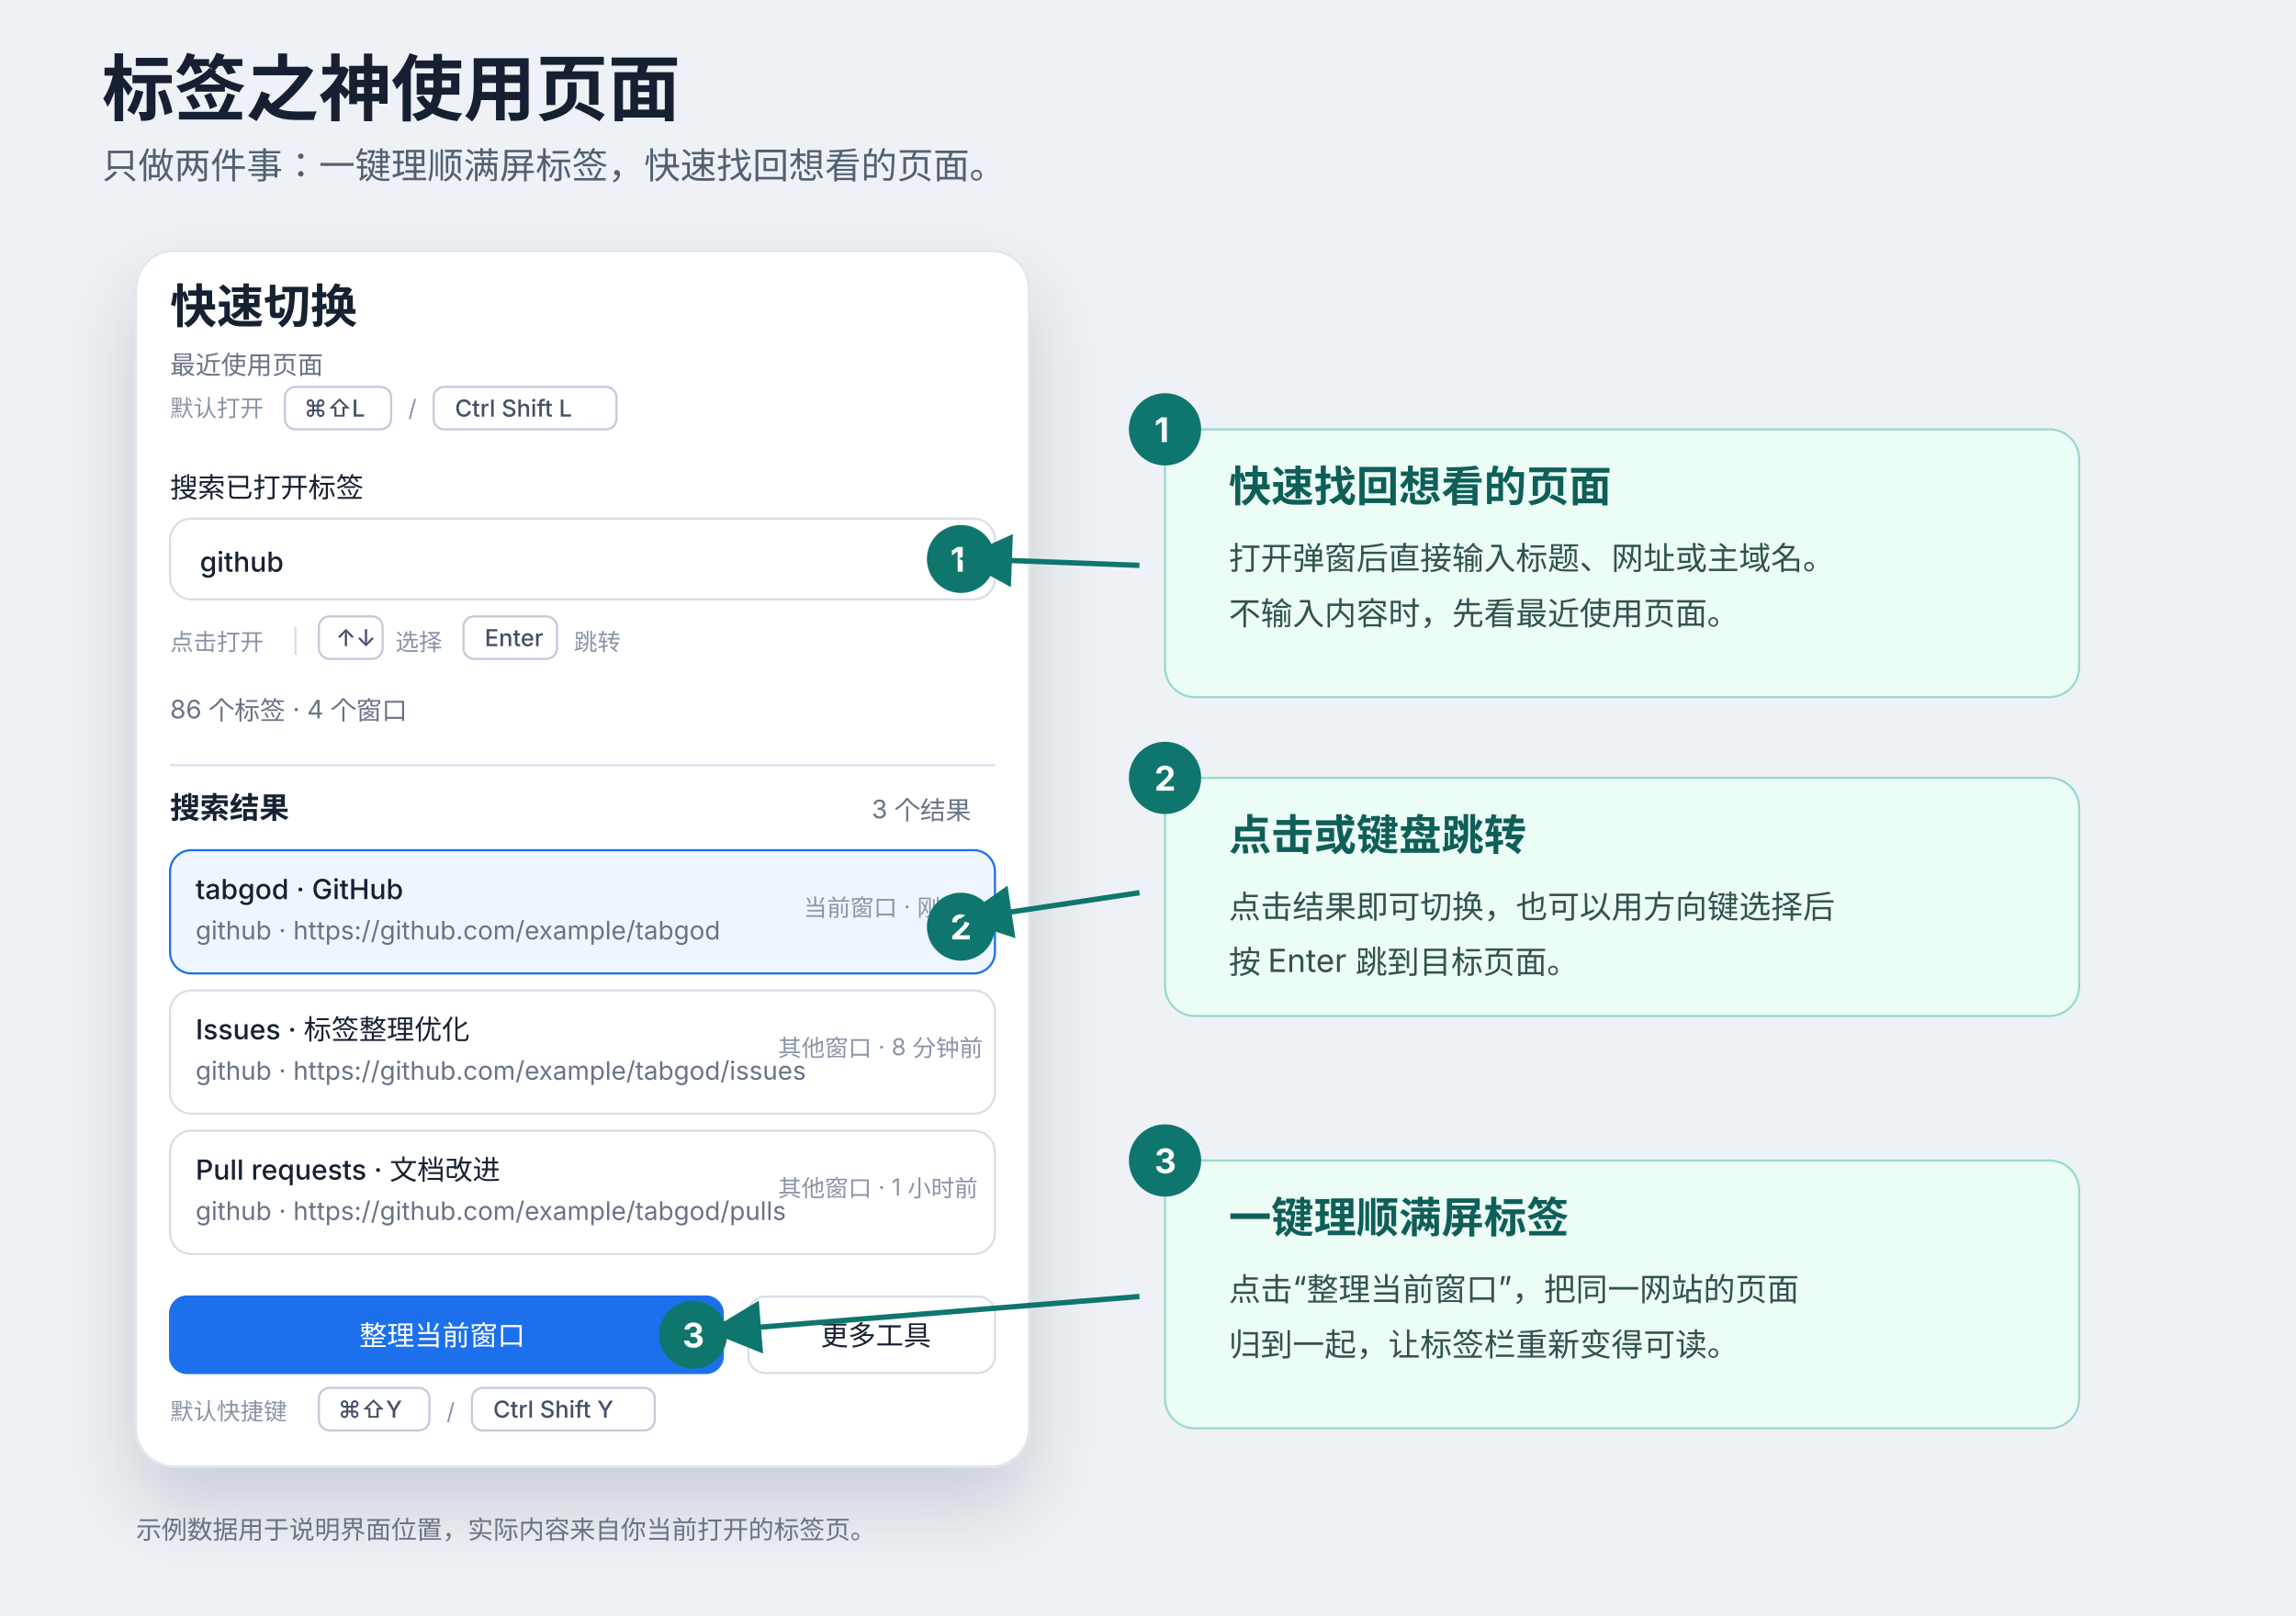
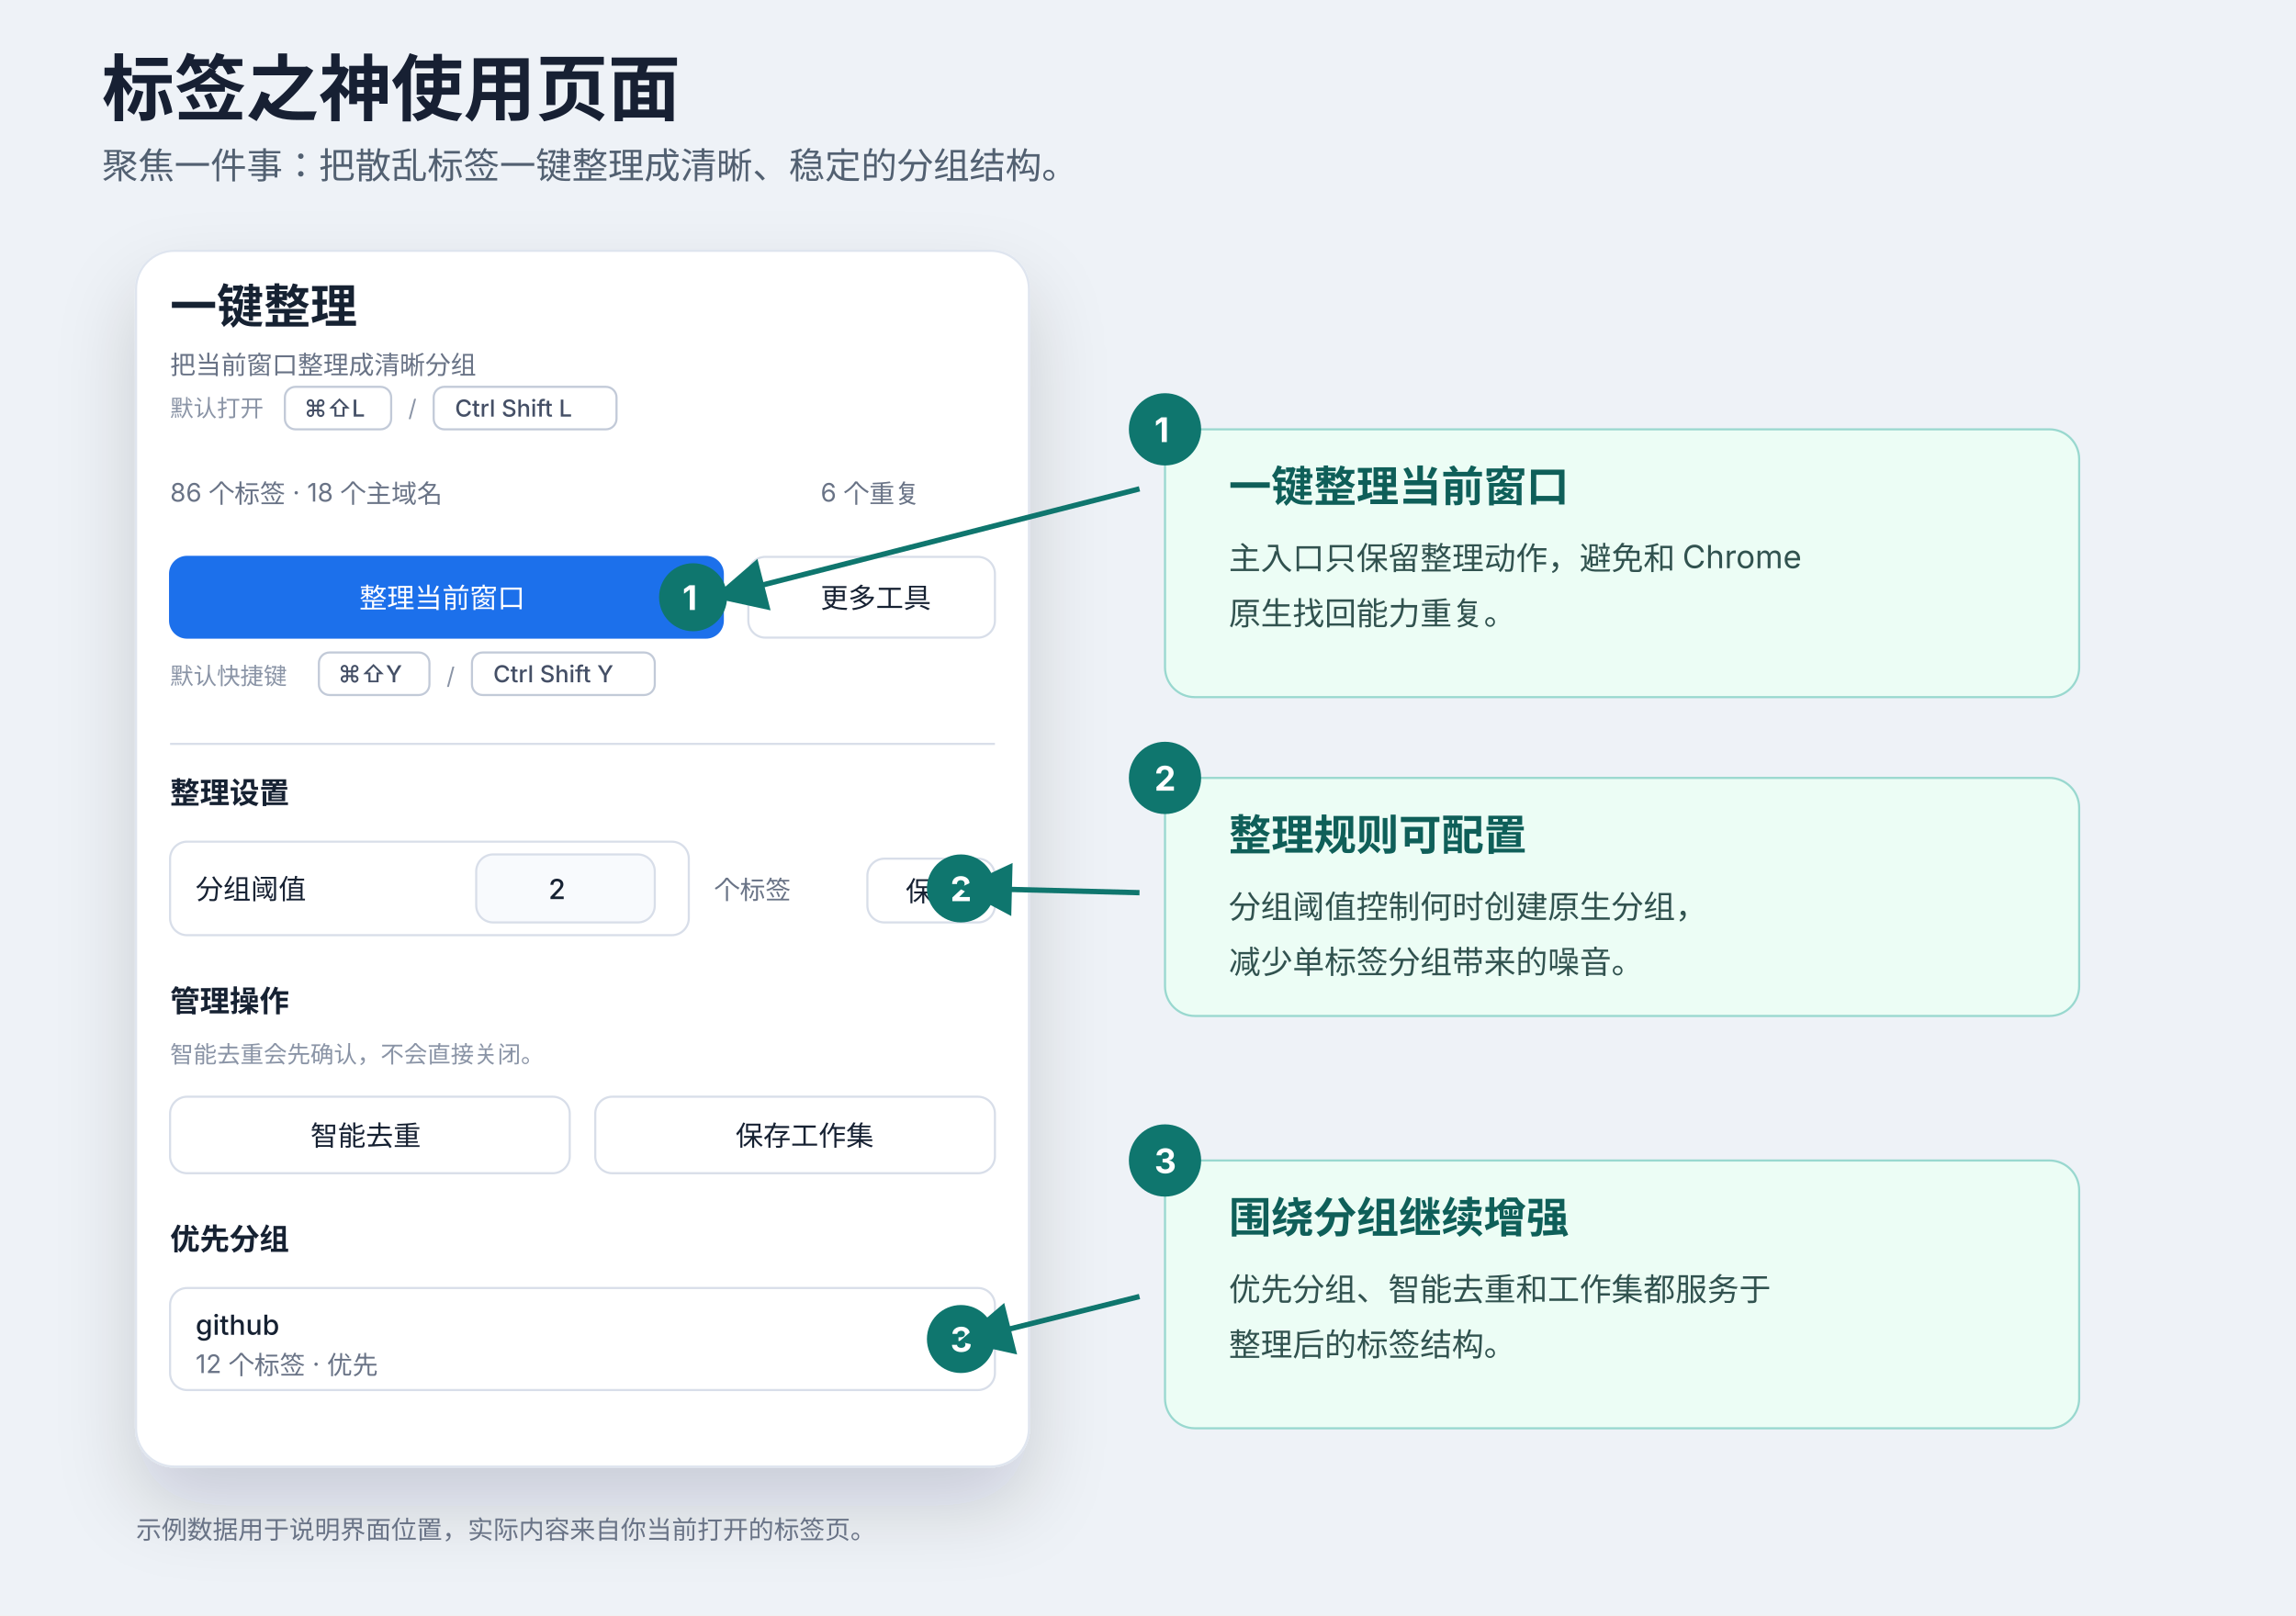
<svg xmlns="http://www.w3.org/2000/svg" width="1080" height="760" viewBox="0 0 1080 760">
  <defs>
    <filter id="shadow" x="-20%" y="-20%" width="140%" height="140%">
      <feDropShadow dx="0" dy="18" stdDeviation="18" flood-color="#0f172a" flood-opacity="0.16" />
    </filter>
    <marker id="arrow" markerWidth="10" markerHeight="10" refX="8" refY="5" orient="auto">
      <path d="M0,0 L10,5 L0,10 Z" fill="#0f766e" />
    </marker>
    <style>
      .page-title { font: 700 34px -apple-system, BlinkMacSystemFont, "Segoe UI", sans-serif; fill: #172033; }
      .page-subtitle { font: 400 17px -apple-system, BlinkMacSystemFont, "Segoe UI", sans-serif; fill: #526071; }
      .popup-title { font: 700 22px -apple-system, BlinkMacSystemFont, "Segoe UI", sans-serif; fill: #172033; }
      .section-title { font: 700 14px -apple-system, BlinkMacSystemFont, "Segoe UI", sans-serif; fill: #172033; }
      .label { font: 500 13px -apple-system, BlinkMacSystemFont, "Segoe UI", sans-serif; fill: #172033; }
      .small { font: 400 12px -apple-system, BlinkMacSystemFont, "Segoe UI", sans-serif; fill: #697386; }
      .tiny { font: 400 11px -apple-system, BlinkMacSystemFont, "Segoe UI", sans-serif; fill: #8a94a6; }
      .button { font: 500 13px -apple-system, BlinkMacSystemFont, "Segoe UI", sans-serif; }
      .callout-title { font: 700 20px -apple-system, BlinkMacSystemFont, "Segoe UI", sans-serif; fill: #0f5f59; }
      .callout-body { font: 400 15px -apple-system, BlinkMacSystemFont, "Segoe UI", sans-serif; fill: #31524f; }
      .num { font: 700 16px -apple-system, BlinkMacSystemFont, "Segoe UI", sans-serif; fill: #ffffff; }
      .kbd { font: 500 11px -apple-system, BlinkMacSystemFont, "Segoe UI", sans-serif; fill: #445066; }
    </style>
  </defs>
  <rect width="1080" height="760" fill="#eef2f7" />
  <text x="48" y="54" class="page-title">标签之神使用页面</text>
-   <text x="48" y="84" class="page-subtitle">只做两件事：一键理顺满屏标签，快速找回想看的页面。</text>
+   <text x="48" y="84" class="page-subtitle">聚焦一件事：把散乱标签一键整理成清晰、稳定的分组结构。</text>
  <g id="popup" transform="translate(64 118)" filter="url(#shadow)">
    <rect x="0" y="0" width="420" height="572" rx="18" fill="#ffffff" stroke="#dfe5ef" />
-     <text x="16" y="34" class="popup-title">快速切换</text>
-     <text x="16" y="58" class="small">最近使用页面</text>
+     <text x="16" y="34" class="popup-title">一键整理</text>
+     <text x="16" y="58" class="small">把当前窗口整理成清晰分组</text>
    <text x="16" y="78" class="tiny">默认打开</text>
    <rect x="70" y="64" width="50" height="20" rx="5" fill="#ffffff" stroke="#c2cad8" />
    <text x="79" y="78" class="kbd">⌘⇧L</text>
    <text x="128" y="78" class="tiny">/</text>
    <rect x="140" y="64" width="86" height="20" rx="5" fill="#ffffff" stroke="#c2cad8" />
    <text x="150" y="78" class="kbd">Ctrl Shift L</text>
-     <text x="16" y="116" class="label">搜索已打开标签</text>
-     <rect x="16" y="126" width="388" height="38" rx="10" fill="#ffffff" stroke="#d8dee9" />
-     <text x="30" y="151" class="label">github</text>
-     <text x="16" y="188" class="tiny">点击打开</text>
-     <line x1="75" y1="177" x2="75" y2="190" stroke="#d8dee9" />
-     <rect x="86" y="172" width="30" height="20" rx="5" fill="#ffffff" stroke="#c2cad8" />
-     <text x="94" y="186" class="kbd">↑↓</text>
-     <text x="122" y="188" class="tiny">选择</text>
-     <rect x="154" y="172" width="44" height="20" rx="5" fill="#ffffff" stroke="#c2cad8" />
-     <text x="164" y="186" class="kbd">Enter</text>
-     <text x="206" y="188" class="tiny">跳转</text>
-     <text x="16" y="220" class="small">86 个标签 · 4 个窗口</text>
-     <line x1="16" y1="242" x2="404" y2="242" stroke="#d8dee9" />
-     <text x="16" y="267" class="section-title">搜索结果</text>
-     <text x="346" y="267" class="small">3 个结果</text>
-     <rect x="16" y="282" width="388" height="58" rx="10" fill="#eff6ff" stroke="#1f6feb" />
-     <text x="28" y="305" class="label">tabgod · GitHub</text>
-     <text x="28" y="324" class="small">github · https://github.com/example/tabgod</text>
-     <text x="314" y="313" class="tiny">当前窗口 · 刚刚</text>
-     <rect x="16" y="348" width="388" height="58" rx="10" fill="#ffffff" stroke="#d8dee9" />
-     <text x="28" y="371" class="label">Issues · 标签整理优化</text>
-     <text x="28" y="390" class="small">github · https://github.com/example/tabgod/issues</text>
-     <text x="302" y="379" class="tiny">其他窗口 · 8 分钟前</text>
-     <rect x="16" y="414" width="388" height="58" rx="10" fill="#ffffff" stroke="#d8dee9" />
-     <text x="28" y="437" class="label">Pull requests · 文档改进</text>
-     <text x="28" y="456" class="small">github · https://github.com/example/tabgod/pulls</text>
-     <text x="302" y="445" class="tiny">其他窗口 · 1 小时前</text>
-     <rect x="16" y="492" width="260" height="36" rx="8" fill="#1f6feb" stroke="#1f6feb" />
-     <text x="105" y="515" class="button" fill="#ffffff">整理当前窗口</text>
-     <rect x="288" y="492" width="116" height="36" rx="8" fill="#ffffff" stroke="#d8dee9" />
-     <text x="322" y="515" class="button" fill="#172033">更多工具</text>
-     <text x="16" y="550" class="tiny">默认快捷键</text>
-     <rect x="86" y="535" width="52" height="20" rx="5" fill="#ffffff" stroke="#c2cad8" />
-     <text x="95" y="549" class="kbd">⌘⇧Y</text>
-     <text x="146" y="550" class="tiny">/</text>
-     <rect x="158" y="535" width="86" height="20" rx="5" fill="#ffffff" stroke="#c2cad8" />
-     <text x="168" y="549" class="kbd">Ctrl Shift Y</text>
+     <text x="16" y="118" class="small">86 个标签 · 18 个主域名</text>
+     <text x="322" y="118" class="small">6 个重复</text>
+     <rect x="16" y="144" width="260" height="38" rx="8" fill="#1f6feb" stroke="#1f6feb" />
+     <text x="105" y="168" class="button" fill="#ffffff">整理当前窗口</text>
+     <rect x="288" y="144" width="116" height="38" rx="8" fill="#ffffff" stroke="#d8dee9" />
+     <text x="322" y="168" class="button" fill="#172033">更多工具</text>
+     <text x="16" y="204" class="tiny">默认快捷键</text>
+     <rect x="86" y="189" width="52" height="20" rx="5" fill="#ffffff" stroke="#c2cad8" />
+     <text x="95" y="203" class="kbd">⌘⇧Y</text>
+     <text x="146" y="204" class="tiny">/</text>
+     <rect x="158" y="189" width="86" height="20" rx="5" fill="#ffffff" stroke="#c2cad8" />
+     <text x="168" y="203" class="kbd">Ctrl Shift Y</text>
+     <line x1="16" y1="232" x2="404" y2="232" stroke="#d8dee9" />
+     <text x="16" y="260" class="section-title">整理设置</text>
+     <rect x="16" y="278" width="244" height="44" rx="8" fill="#ffffff" stroke="#d8dee9" />
+     <text x="28" y="305" class="label">分组阈值</text>
+     <rect x="160" y="284" width="84" height="32" rx="8" fill="#f8fafd" stroke="#d8dee9" />
+     <text x="194" y="305" class="label">2</text>
+     <text x="272" y="305" class="small">个标签</text>
+     <rect x="344" y="286" width="60" height="30" rx="8" fill="#ffffff" stroke="#d8dee9" />
+     <text x="362" y="306" class="button" fill="#172033">保存</text>
+     <text x="16" y="358" class="section-title">管理操作</text>
+     <text x="16" y="382" class="tiny">智能去重会先确认，不会直接关闭。</text>
+     <rect x="16" y="398" width="188" height="36" rx="8" fill="#ffffff" stroke="#d8dee9" />
+     <text x="82" y="421" class="button" fill="#172033">智能去重</text>
+     <rect x="216" y="398" width="188" height="36" rx="8" fill="#ffffff" stroke="#d8dee9" />
+     <text x="282" y="421" class="button" fill="#172033">保存工作集</text>
+     <text x="16" y="470" class="section-title">优先分组</text>
+     <rect x="16" y="488" width="388" height="48" rx="8" fill="#ffffff" stroke="#d8dee9" />
+     <text x="28" y="510" class="label">github</text>
+     <text x="28" y="528" class="small">12 个标签 · 优先</text>
+     <text x="374" y="520" class="label">★</text>
  </g>
  <g id="badges" transform="translate(64 118)">
-     <circle cx="388" cy="145" r="16" fill="#0f766e" />
-     <text x="383" y="151" class="num">1</text>
-     <circle cx="388" cy="318" r="16" fill="#0f766e" />
-     <text x="383" y="324" class="num">2</text>
-     <circle cx="262" cy="510" r="16" fill="#0f766e" />
-     <text x="257" y="516" class="num">3</text>
+     <circle cx="262" cy="163" r="16" fill="#0f766e" />
+     <text x="257" y="169" class="num">1</text>
+     <circle cx="388" cy="300" r="16" fill="#0f766e" />
+     <text x="383" y="306" class="num">2</text>
+     <circle cx="388" cy="512" r="16" fill="#0f766e" />
+     <text x="383" y="518" class="num">3</text>
  </g>
  <g id="callouts">
-     <path d="M536 266 L456 263" stroke="#0f766e" stroke-width="2.5" fill="none" marker-end="url(#arrow)" />
+     <path d="M536 230 L340 280" stroke="#0f766e" stroke-width="2.5" fill="none" marker-end="url(#arrow)" />
    <rect x="548" y="202" width="430" height="126" rx="14" fill="#ecfdf5" stroke="#99d8cf" />
    <circle cx="548" cy="202" r="17" fill="#0f766e" />
    <text x="543" y="208" class="num">1</text>
-     <text x="578" y="236" class="callout-title">快速找回想看的页面</text>
-     <text x="578" y="268" class="callout-body">打开弹窗后直接输入标题、网址或主域名。</text>
-     <text x="578" y="294" class="callout-body">不输入内容时，先看最近使用页面。</text>
-     <path d="M536 420 L456 432" stroke="#0f766e" stroke-width="2.5" fill="none" marker-end="url(#arrow)" />
+     <text x="578" y="236" class="callout-title">一键整理当前窗口</text>
+     <text x="578" y="268" class="callout-body">主入口只保留整理动作，避免和 Chrome</text>
+     <text x="578" y="294" class="callout-body">原生找回能力重复。</text>
+     <path d="M536 420 L456 418" stroke="#0f766e" stroke-width="2.5" fill="none" marker-end="url(#arrow)" />
    <rect x="548" y="366" width="430" height="112" rx="14" fill="#ecfdf5" stroke="#99d8cf" />
    <circle cx="548" cy="366" r="17" fill="#0f766e" />
    <text x="543" y="372" class="num">2</text>
-     <text x="578" y="400" class="callout-title">点击或键盘跳转</text>
-     <text x="578" y="432" class="callout-body">点击结果即可切换，也可以用方向键选择后</text>
-     <text x="578" y="458" class="callout-body">按 Enter 跳到目标页面。</text>
-     <path d="M536 610 L338 626" stroke="#0f766e" stroke-width="2.5" fill="none" marker-end="url(#arrow)" />
+     <text x="578" y="400" class="callout-title">整理规则可配置</text>
+     <text x="578" y="432" class="callout-body">分组阈值控制何时创建原生分组，</text>
+     <text x="578" y="458" class="callout-body">减少单标签分组带来的噪音。</text>
+     <path d="M536 610 L456 630" stroke="#0f766e" stroke-width="2.5" fill="none" marker-end="url(#arrow)" />
    <rect x="548" y="546" width="430" height="126" rx="14" fill="#ecfdf5" stroke="#99d8cf" />
    <circle cx="548" cy="546" r="17" fill="#0f766e" />
    <text x="543" y="552" class="num">3</text>
-     <text x="578" y="580" class="callout-title">一键理顺满屏标签</text>
-     <text x="578" y="612" class="callout-body">点击“整理当前窗口”，把同一网站的页面</text>
-     <text x="578" y="638" class="callout-body">归到一起，让标签栏重新变得可读。</text>
+     <text x="578" y="580" class="callout-title">围绕分组继续增强</text>
+     <text x="578" y="612" class="callout-body">优先分组、智能去重和工作集都服务于</text>
+     <text x="578" y="638" class="callout-body">整理后的标签结构。</text>
  </g>
  <text x="64" y="724" class="small">示例数据用于说明界面位置，实际内容来自你当前打开的标签页。</text>
</svg>
